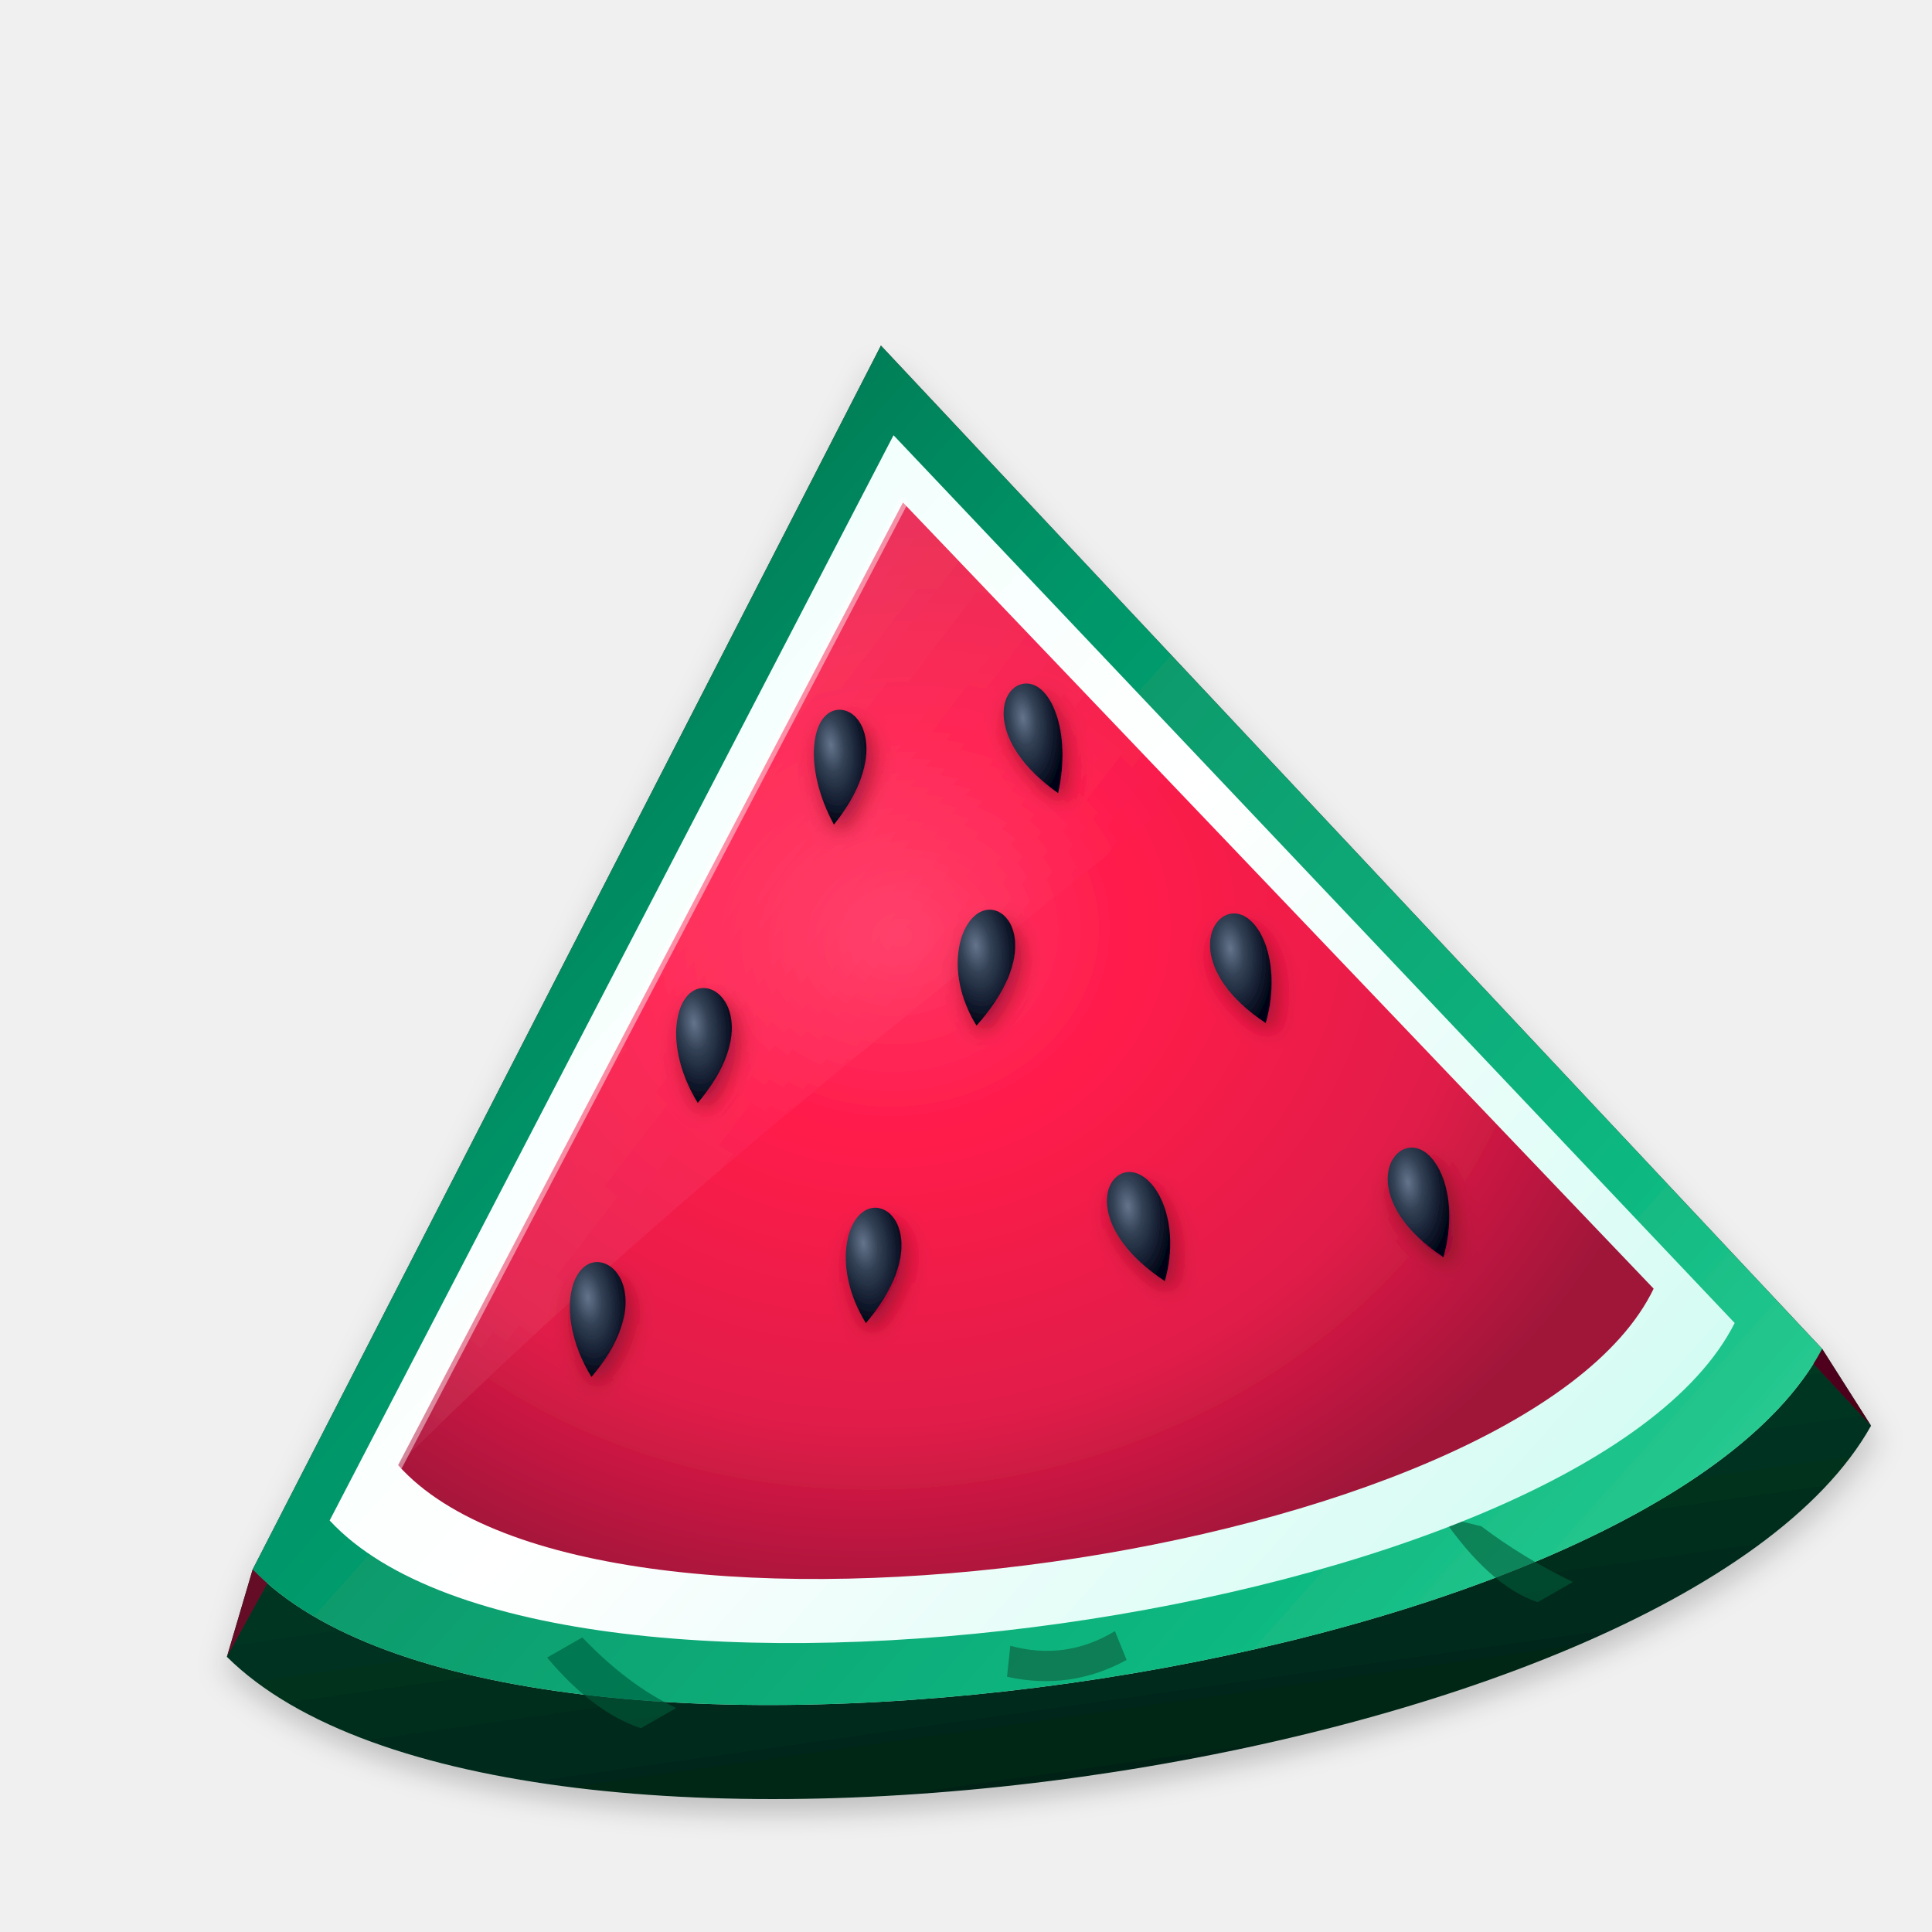
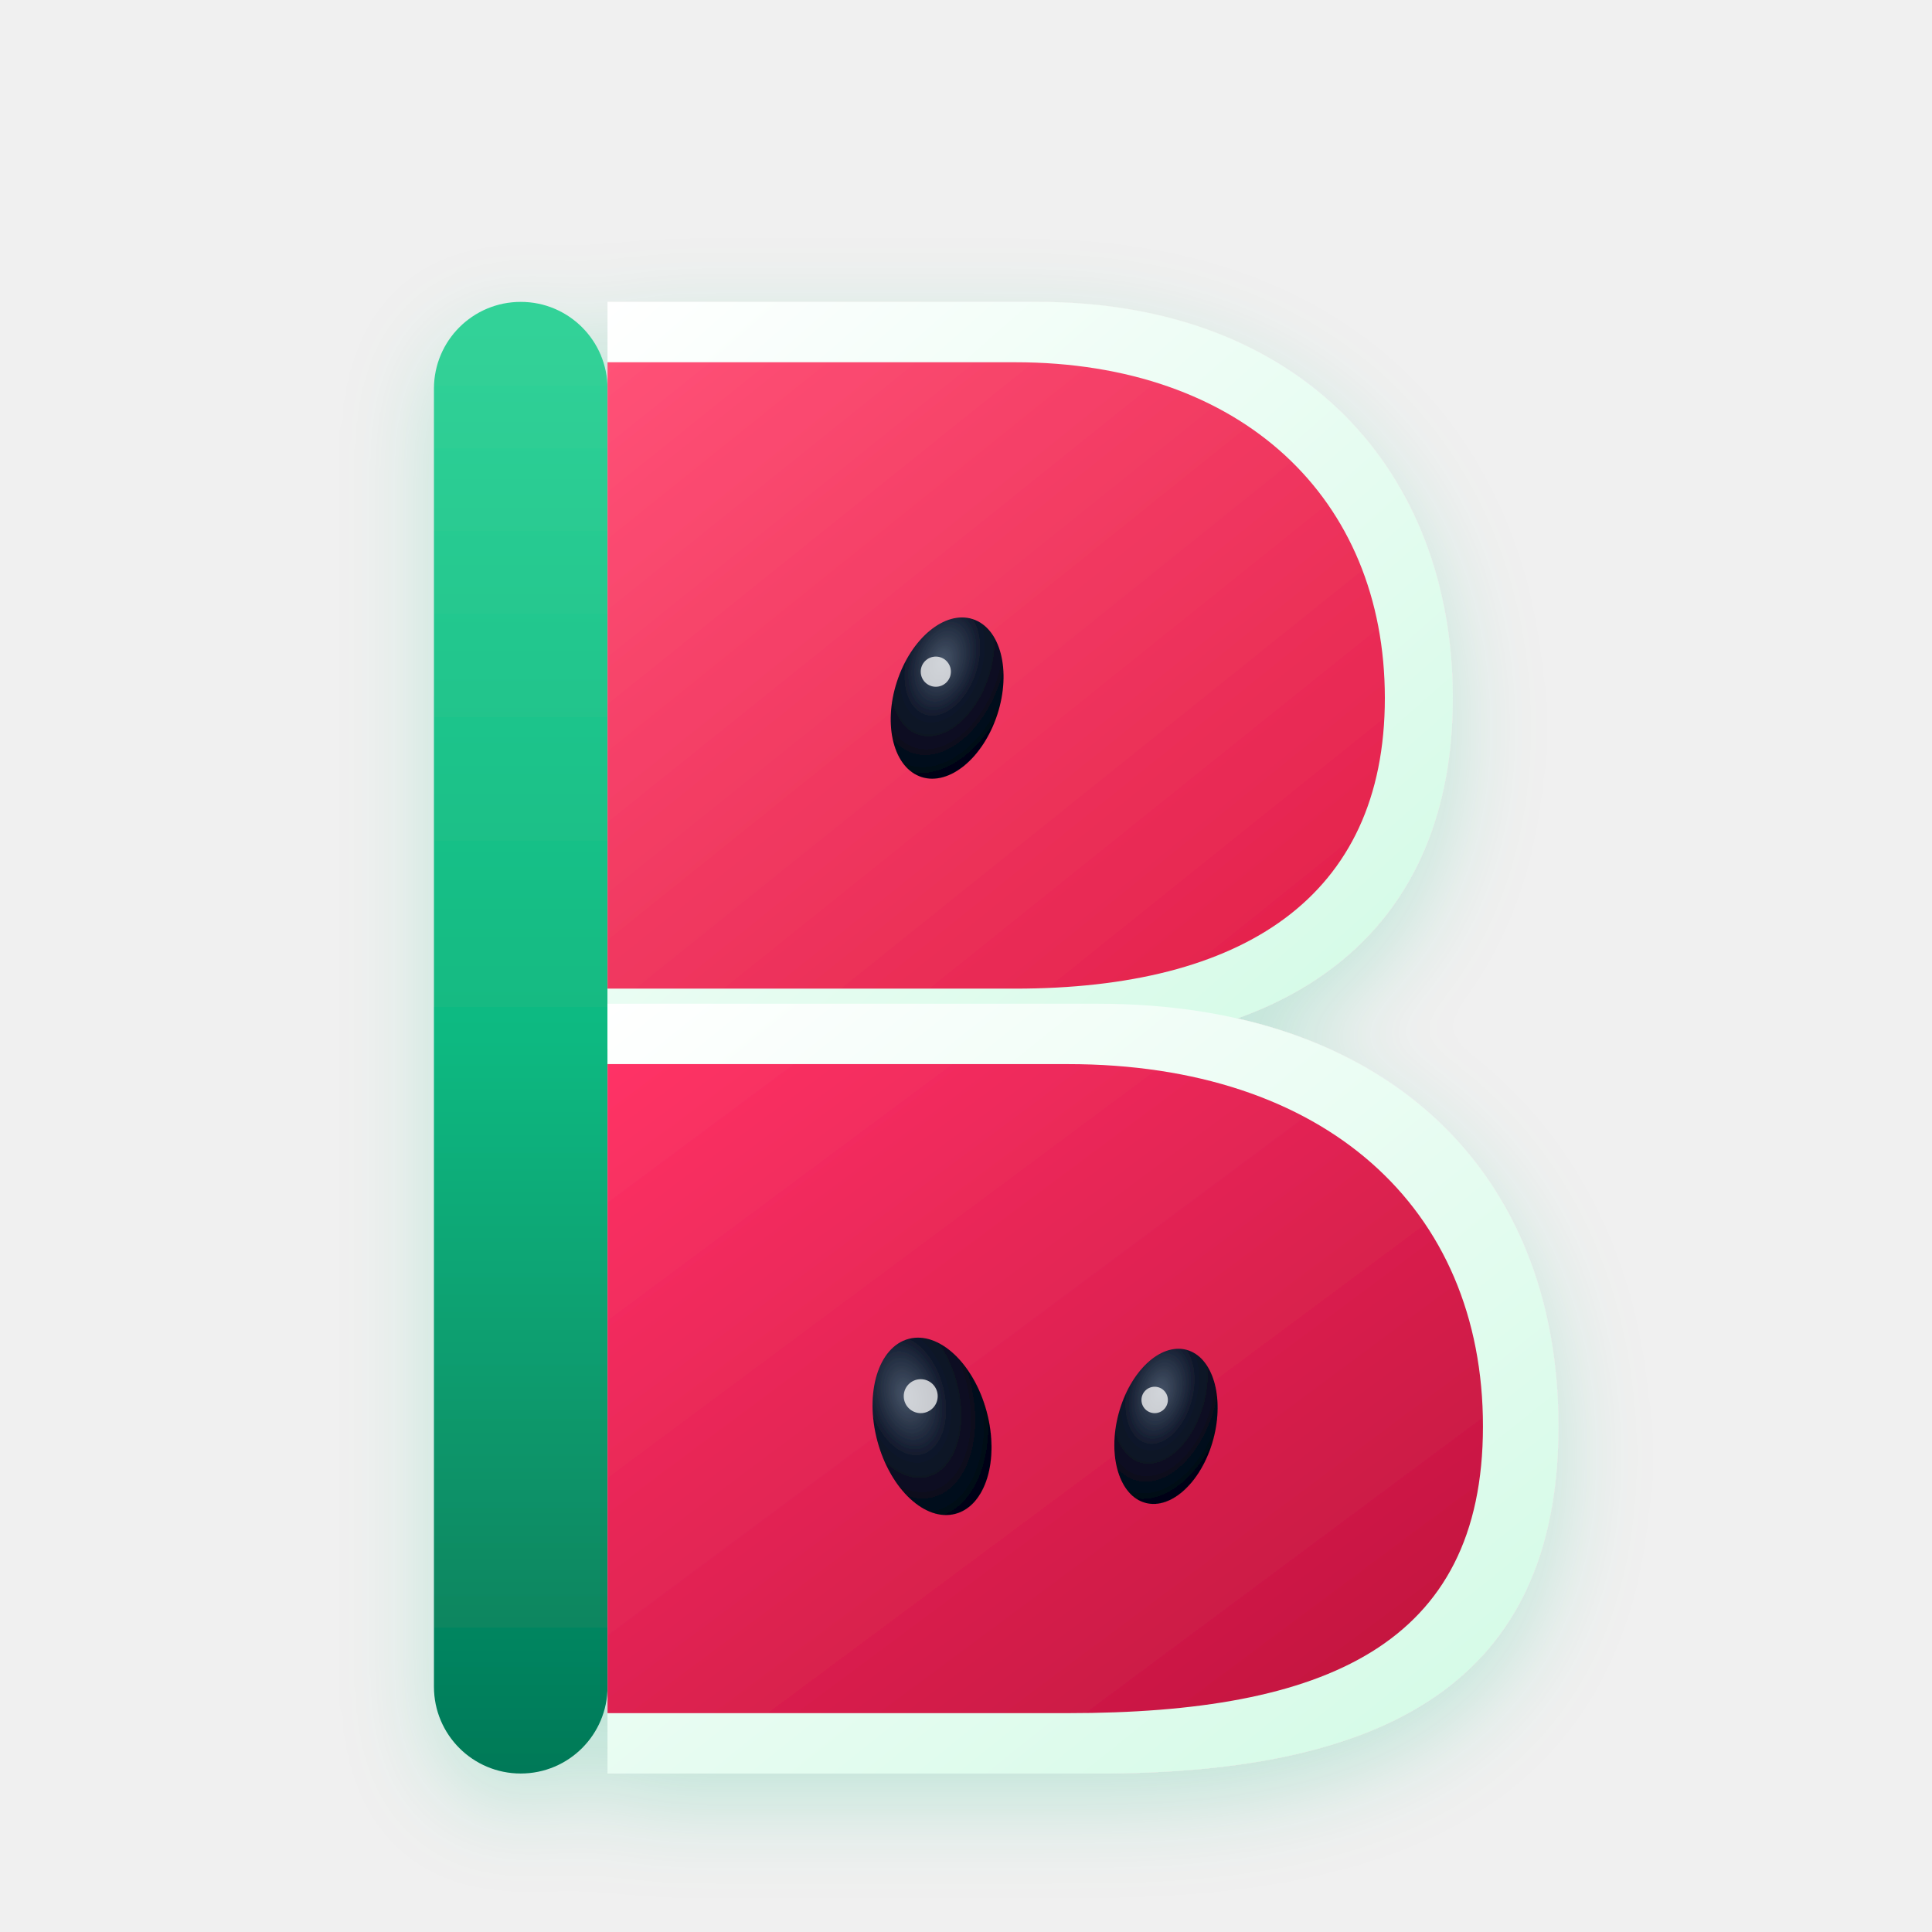
<svg xmlns="http://www.w3.org/2000/svg" viewBox="0 0 512 512" width="512" height="512">
  <defs>
-     <linearGradient id="rindGreen" x1="0%" y1="0%" x2="100%" y2="100%">
-       <stop offset="0%" stop-color="#025a3a" />
-       <stop offset="40%" stop-color="#059669" />
-       <stop offset="80%" stop-color="#10B981" />
-       <stop offset="100%" stop-color="#34D399" />
+     <linearGradient id="bSpine" x1="0%" y1="0%" x2="0%" y2="100%">
+       <stop offset="0%" stop-color="#34D399" />
+       <stop offset="50%" stop-color="#10B981" />
+       <stop offset="100%" stop-color="#047857" />
    </linearGradient>
-     <linearGradient id="rindUnderDepth" x1="0%" y1="0%" x2="0%" y2="100%">
-       <stop offset="0%" stop-color="#013824" />
-       <stop offset="100%" stop-color="#002417" />
+     <linearGradient id="upperLobe" x1="0%" y1="0%" x2="100%" y2="100%">
+       <stop offset="0%" stop-color="#FF5277" />
+       <stop offset="100%" stop-color="#E11D48" />
    </linearGradient>
-     <linearGradient id="rindWhite" x1="0%" y1="0%" x2="100%" y2="100%">
-       <stop offset="0%" stop-color="#e6fffa" />
-       <stop offset="50%" stop-color="#ffffff" />
-       <stop offset="100%" stop-color="#ccfbf1" />
+     <linearGradient id="lowerLobe" x1="0%" y1="0%" x2="100%" y2="100%">
+       <stop offset="0%" stop-color="#FF3366" />
+       <stop offset="100%" stop-color="#BE123C" />
    </linearGradient>
-     <radialGradient id="fleshJuice" cx="45%" cy="40%" r="65%">
-       <stop offset="0%" stop-color="#FF3864" />
-       <stop offset="30%" stop-color="#FF1A4B" />
-       <stop offset="70%" stop-color="#E11D48" />
-       <stop offset="100%" stop-color="#9F1239" />
-     </radialGradient>
-     <linearGradient id="fleshSideDepth" x1="0%" y1="0%" x2="100%" y2="100%">
-       <stop offset="0%" stop-color="#881337" />
-       <stop offset="100%" stop-color="#4C0519" />
+     <linearGradient id="whiteRim" x1="0%" y1="0%" x2="100%" y2="100%">
+       <stop offset="0%" stop-color="#ffffff" />
+       <stop offset="100%" stop-color="#d1fae5" />
    </linearGradient>
-     <linearGradient id="glossSheen" x1="0%" y1="0%" x2="100%" y2="100%">
-       <stop offset="0%" stop-color="#ffffff" stop-opacity="0.5" />
-       <stop offset="30%" stop-color="#ffffff" stop-opacity="0.12" />
-       <stop offset="70%" stop-color="#ffffff" stop-opacity="0" />
-     </linearGradient>
-     <radialGradient id="seedBlack" cx="35%" cy="30%" r="70%">
-       <stop offset="0%" stop-color="#64748b" />
-       <stop offset="35%" stop-color="#334155" />
-       <stop offset="80%" stop-color="#0f172a" />
+     <filter id="bShadow" x="-20%" y="-15%" width="140%" height="140%">
+       <feDropShadow dx="0" dy="16" stdDeviation="20" flood-color="#E11D48" flood-opacity="0.28" />
+       <feDropShadow dx="0" dy="8" stdDeviation="12" flood-color="#10B981" flood-opacity="0.2" />
+     </filter>
+     <radialGradient id="seedDark" cx="35%" cy="30%" r="70%">
+       <stop offset="0%" stop-color="#475569" />
+       <stop offset="50%" stop-color="#0f172a" />
      <stop offset="100%" stop-color="#020617" />
    </radialGradient>
-     <filter id="naturalShadow" x="-20%" y="-15%" width="140%" height="145%">
-       <feDropShadow dx="0" dy="24" stdDeviation="24" flood-color="#000000" flood-opacity="0.32" />
-       <feDropShadow dx="0" dy="10" stdDeviation="12" flood-color="#FF1A4B" flood-opacity="0.18" />
-       <feDropShadow dx="0" dy="4" stdDeviation="4" flood-color="#000000" flood-opacity="0.2" />
-     </filter>
-     <filter id="seedDrop" x="-30%" y="-30%" width="160%" height="160%">
-       <feDropShadow dx="1" dy="3" stdDeviation="2.5" flood-color="#4C0519" flood-opacity="0.5" />
-     </filter>
  </defs>
-   <g transform="translate(256, 252) rotate(-8) translate(-256, -256)" filter="url(#naturalShadow)">
-     <path d="M 46 392 C 104 472, 408 472, 466 392 L 476 414 C 412 498, 100 498, 36 414 Z" fill="url(#rindUnderDepth)" />
-     <path d="M 46 392 L 256 94 L 264 110 L 36 414 Z" fill="url(#fleshSideDepth)" opacity="0.95" />
-     <path d="M 256 94 L 466 392 L 476 414 L 264 110 Z" fill="url(#fleshSideDepth)" />
-     <path d="M 46 392 C 104 472, 408 472, 466 392 L 256 94 Z" fill="url(#rindGreen)" />
-     <path d="M 120 426 Q 130 442 142 448 L 152 444 Q 140 436 130 422 Z" fill="#025a3a" opacity="0.6" />
-     <path d="M 240 448 Q 256 454 272 448 L 270 440 Q 256 446 242 440 Z" fill="#025a3a" opacity="0.6" />
-     <path d="M 370 426 Q 380 436 392 444 L 382 448 Q 370 442 360 422 Z" fill="#025a3a" opacity="0.6" />
-     <path d="M 68 382 C 118 454, 394 454, 444 382 L 256 118 Z" fill="url(#rindWhite)" />
-     <path d="M 88 370 C 132 436, 380 436, 424 370 L 256 136 Z" fill="url(#fleshJuice)" />
-     <path d="M 88 370 L 256 136 L 324 220 C 256 260, 168 310, 88 370 Z" fill="url(#glossSheen)" />
-     <g filter="url(#seedDrop)">
-       <path d="M 226 218 C 220 202, 224 188, 231 188 C 238 188, 243 202, 226 218 Z" fill="url(#seedBlack)" />
-       <path d="M 286 218 C 292 202, 288 188, 281 188 C 274 188, 269 202, 286 218 Z" fill="url(#seedBlack)" />
-       <path d="M 180 286 C 173 270, 178 256, 185 256 C 192 256, 198 270, 180 286 Z" fill="url(#seedBlack)" />
-       <path d="M 256 276 C 249 260, 256 246, 263 246 C 270 246, 275 260, 256 276 Z" fill="url(#seedBlack)" />
-       <path d="M 332 286 C 339 270, 334 256, 327 256 C 320 256, 314 270, 332 286 Z" fill="url(#seedBlack)" />
-       <path d="M 142 354 C 135 338, 140 324, 147 324 C 154 324, 160 338, 142 354 Z" fill="url(#seedBlack)" />
-       <path d="M 216 350 C 209 334, 215 320, 222 320 C 229 320, 234 334, 216 350 Z" fill="url(#seedBlack)" />
-       <path d="M 296 350 C 303 334, 297 320, 290 320 C 283 320, 278 334, 296 350 Z" fill="url(#seedBlack)" />
-       <path d="M 370 354 C 377 338, 372 324, 365 324 C 358 324, 352 338, 370 354 Z" fill="url(#seedBlack)" />
-     </g>
-     <path d="M 256 136 L 88 370" stroke="#ffffff" stroke-width="2.5" stroke-linecap="round" opacity="0.45" />
+   <g transform="translate(45, 30)" filter="url(#bShadow)">
+     <rect x="70" y="50" width="46" height="390" rx="23" fill="url(#bSpine)" />
+     <path d="M 116 50 L 230 50 C 300 50, 340 95, 340 155 C 340 215, 300 248, 230 248 L 116 248 Z" fill="url(#whiteRim)" />
+     <path d="M 116 66 L 224 66 C 284 66, 322 102, 322 155 C 322 208, 284 232, 224 232 L 116 232 Z" fill="url(#upperLobe)" />
+     <ellipse cx="206" cy="155" rx="14" ry="22" transform="rotate(18 206 155)" fill="url(#seedDark)" />
+     <circle cx="203" cy="148" r="4" fill="#ffffff" opacity="0.75" />
+     <path d="M 116 236 L 246 236 C 322 236, 368 280, 368 348 C 368 416, 322 440, 246 440 L 116 440 Z" fill="url(#whiteRim)" />
+     <path d="M 116 252 L 238 252 C 306 252, 348 290, 348 348 C 348 406, 306 424, 238 424 L 116 424 Z" fill="url(#lowerLobe)" />
+     <ellipse cx="202" cy="348" rx="15" ry="24" transform="rotate(-15 202 348)" fill="url(#seedDark)" />
+     <circle cx="199" cy="340" r="4.5" fill="#ffffff" opacity="0.75" />
+     <ellipse cx="264" cy="348" rx="13" ry="21" transform="rotate(15 264 348)" fill="url(#seedDark)" />
+     <circle cx="261" cy="341" r="3.5" fill="#ffffff" opacity="0.75" />
  </g>
</svg>
